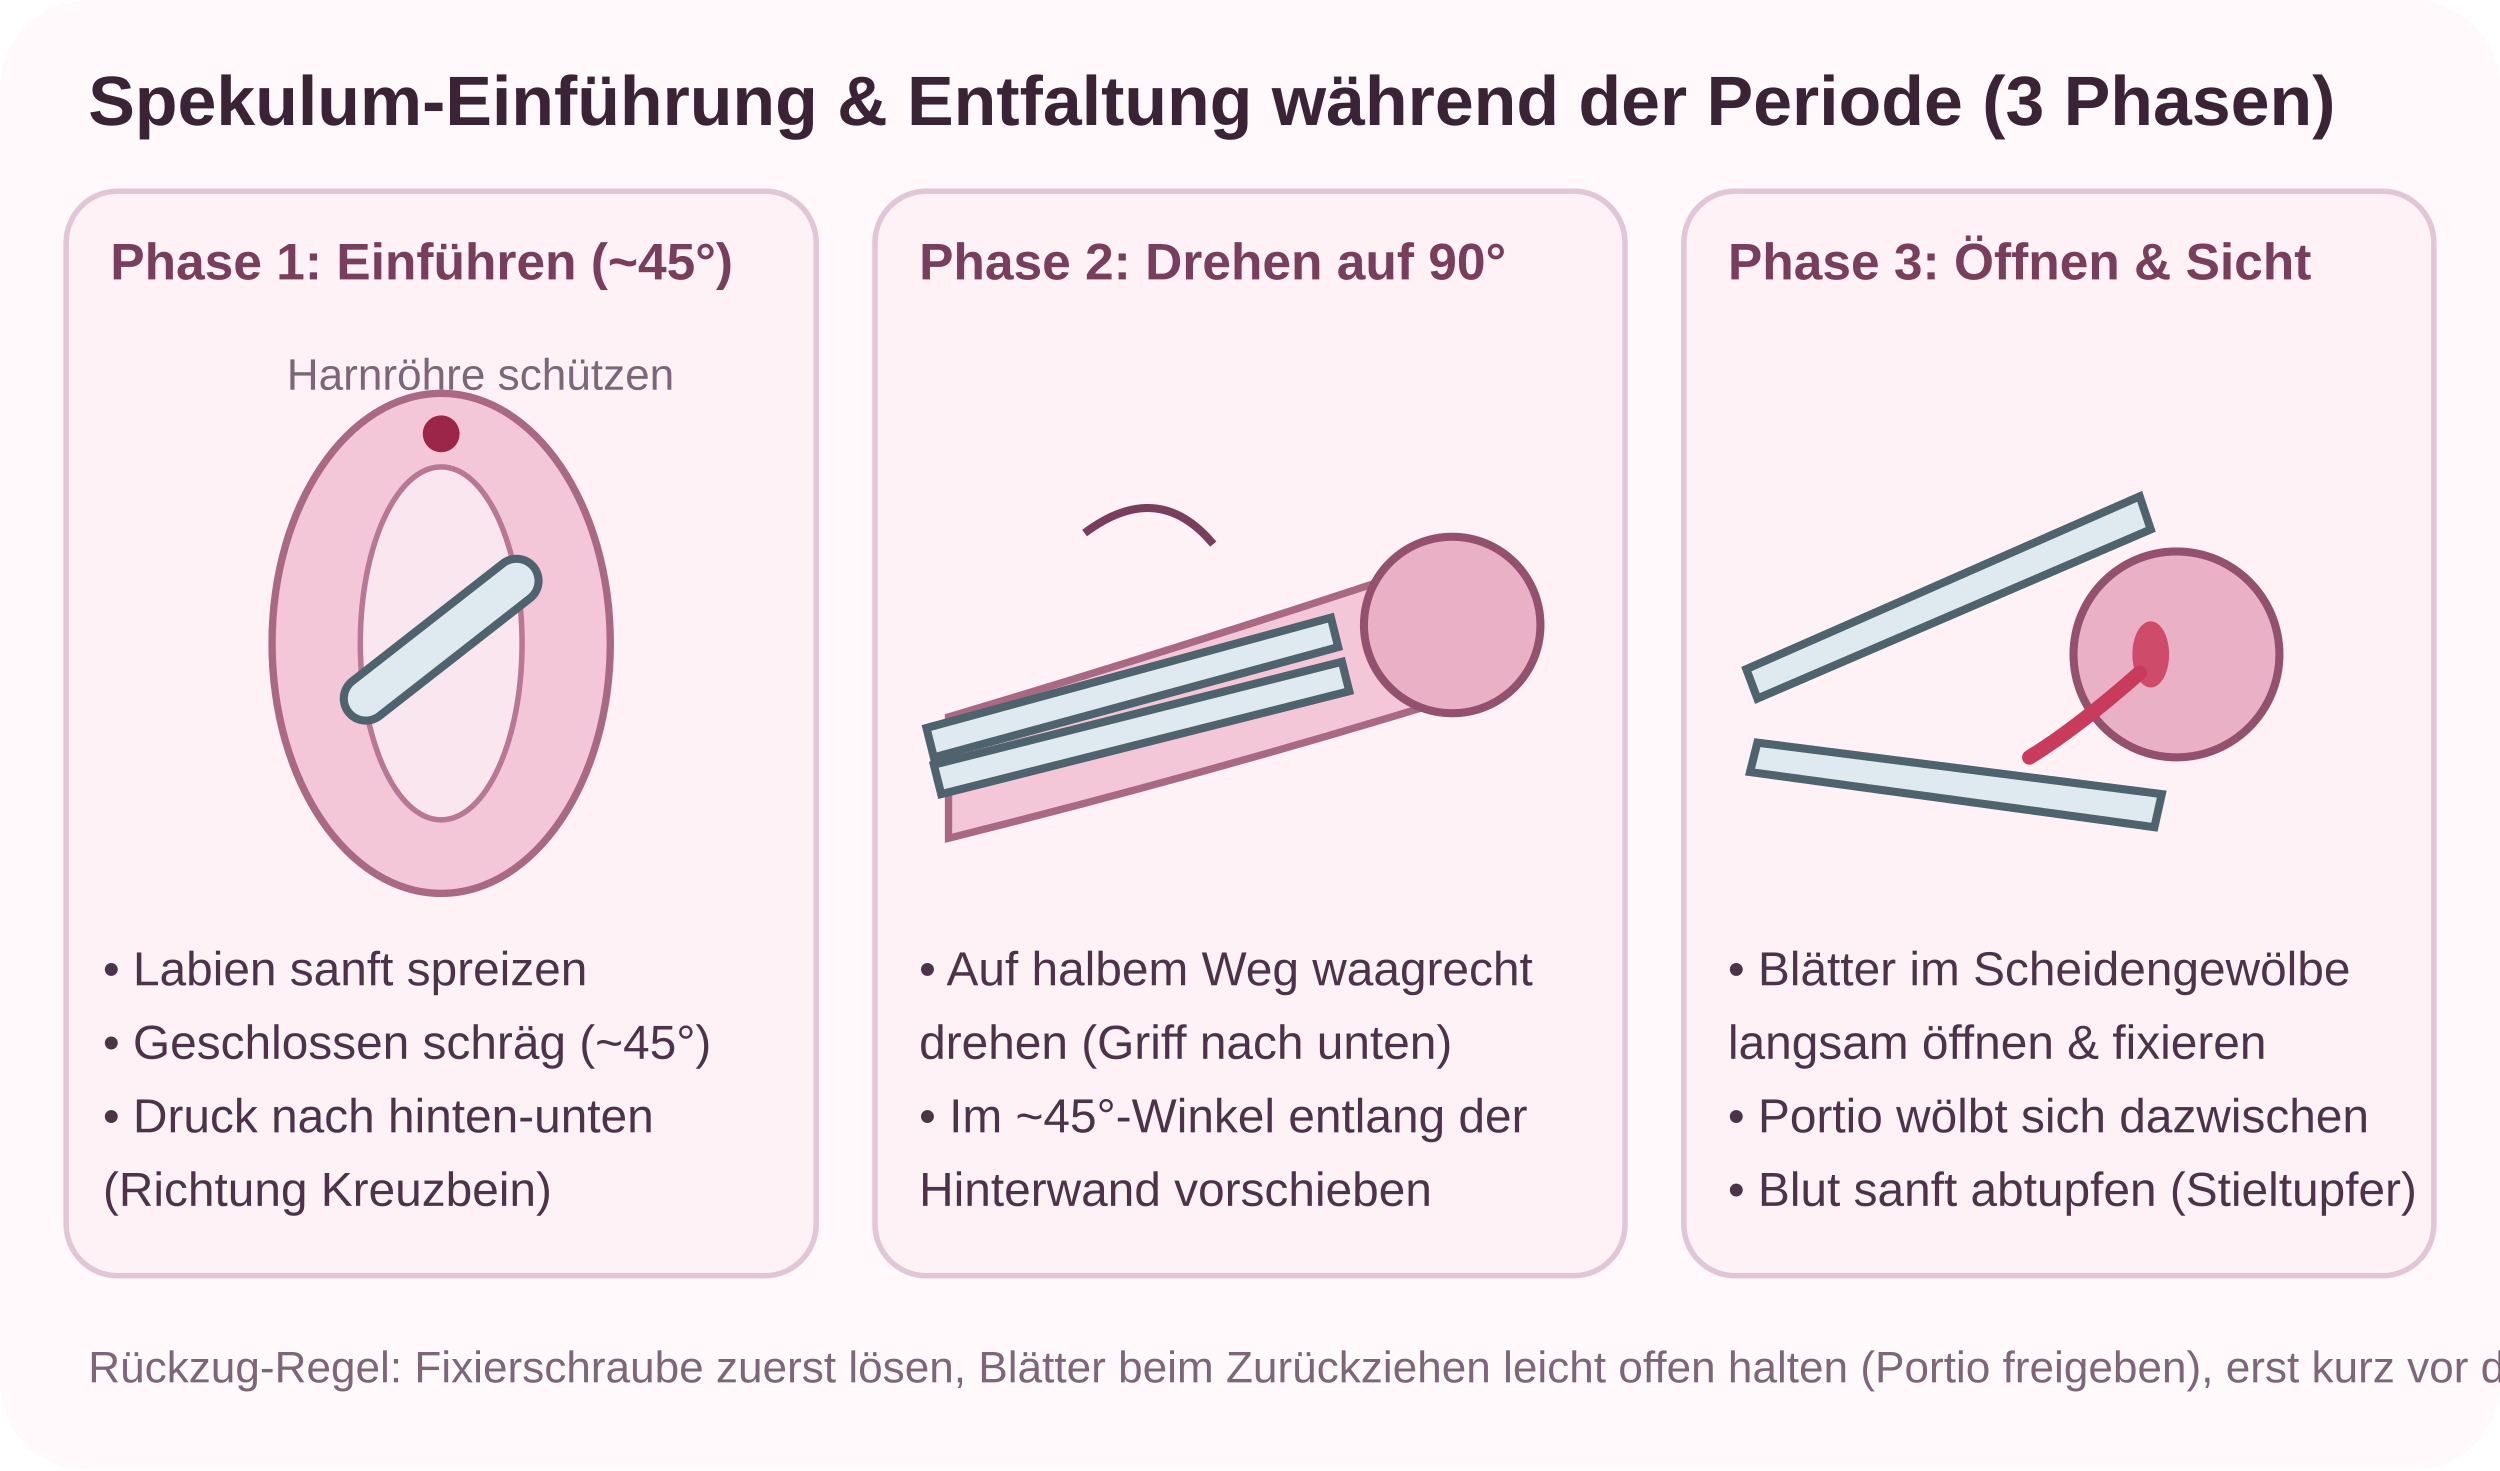
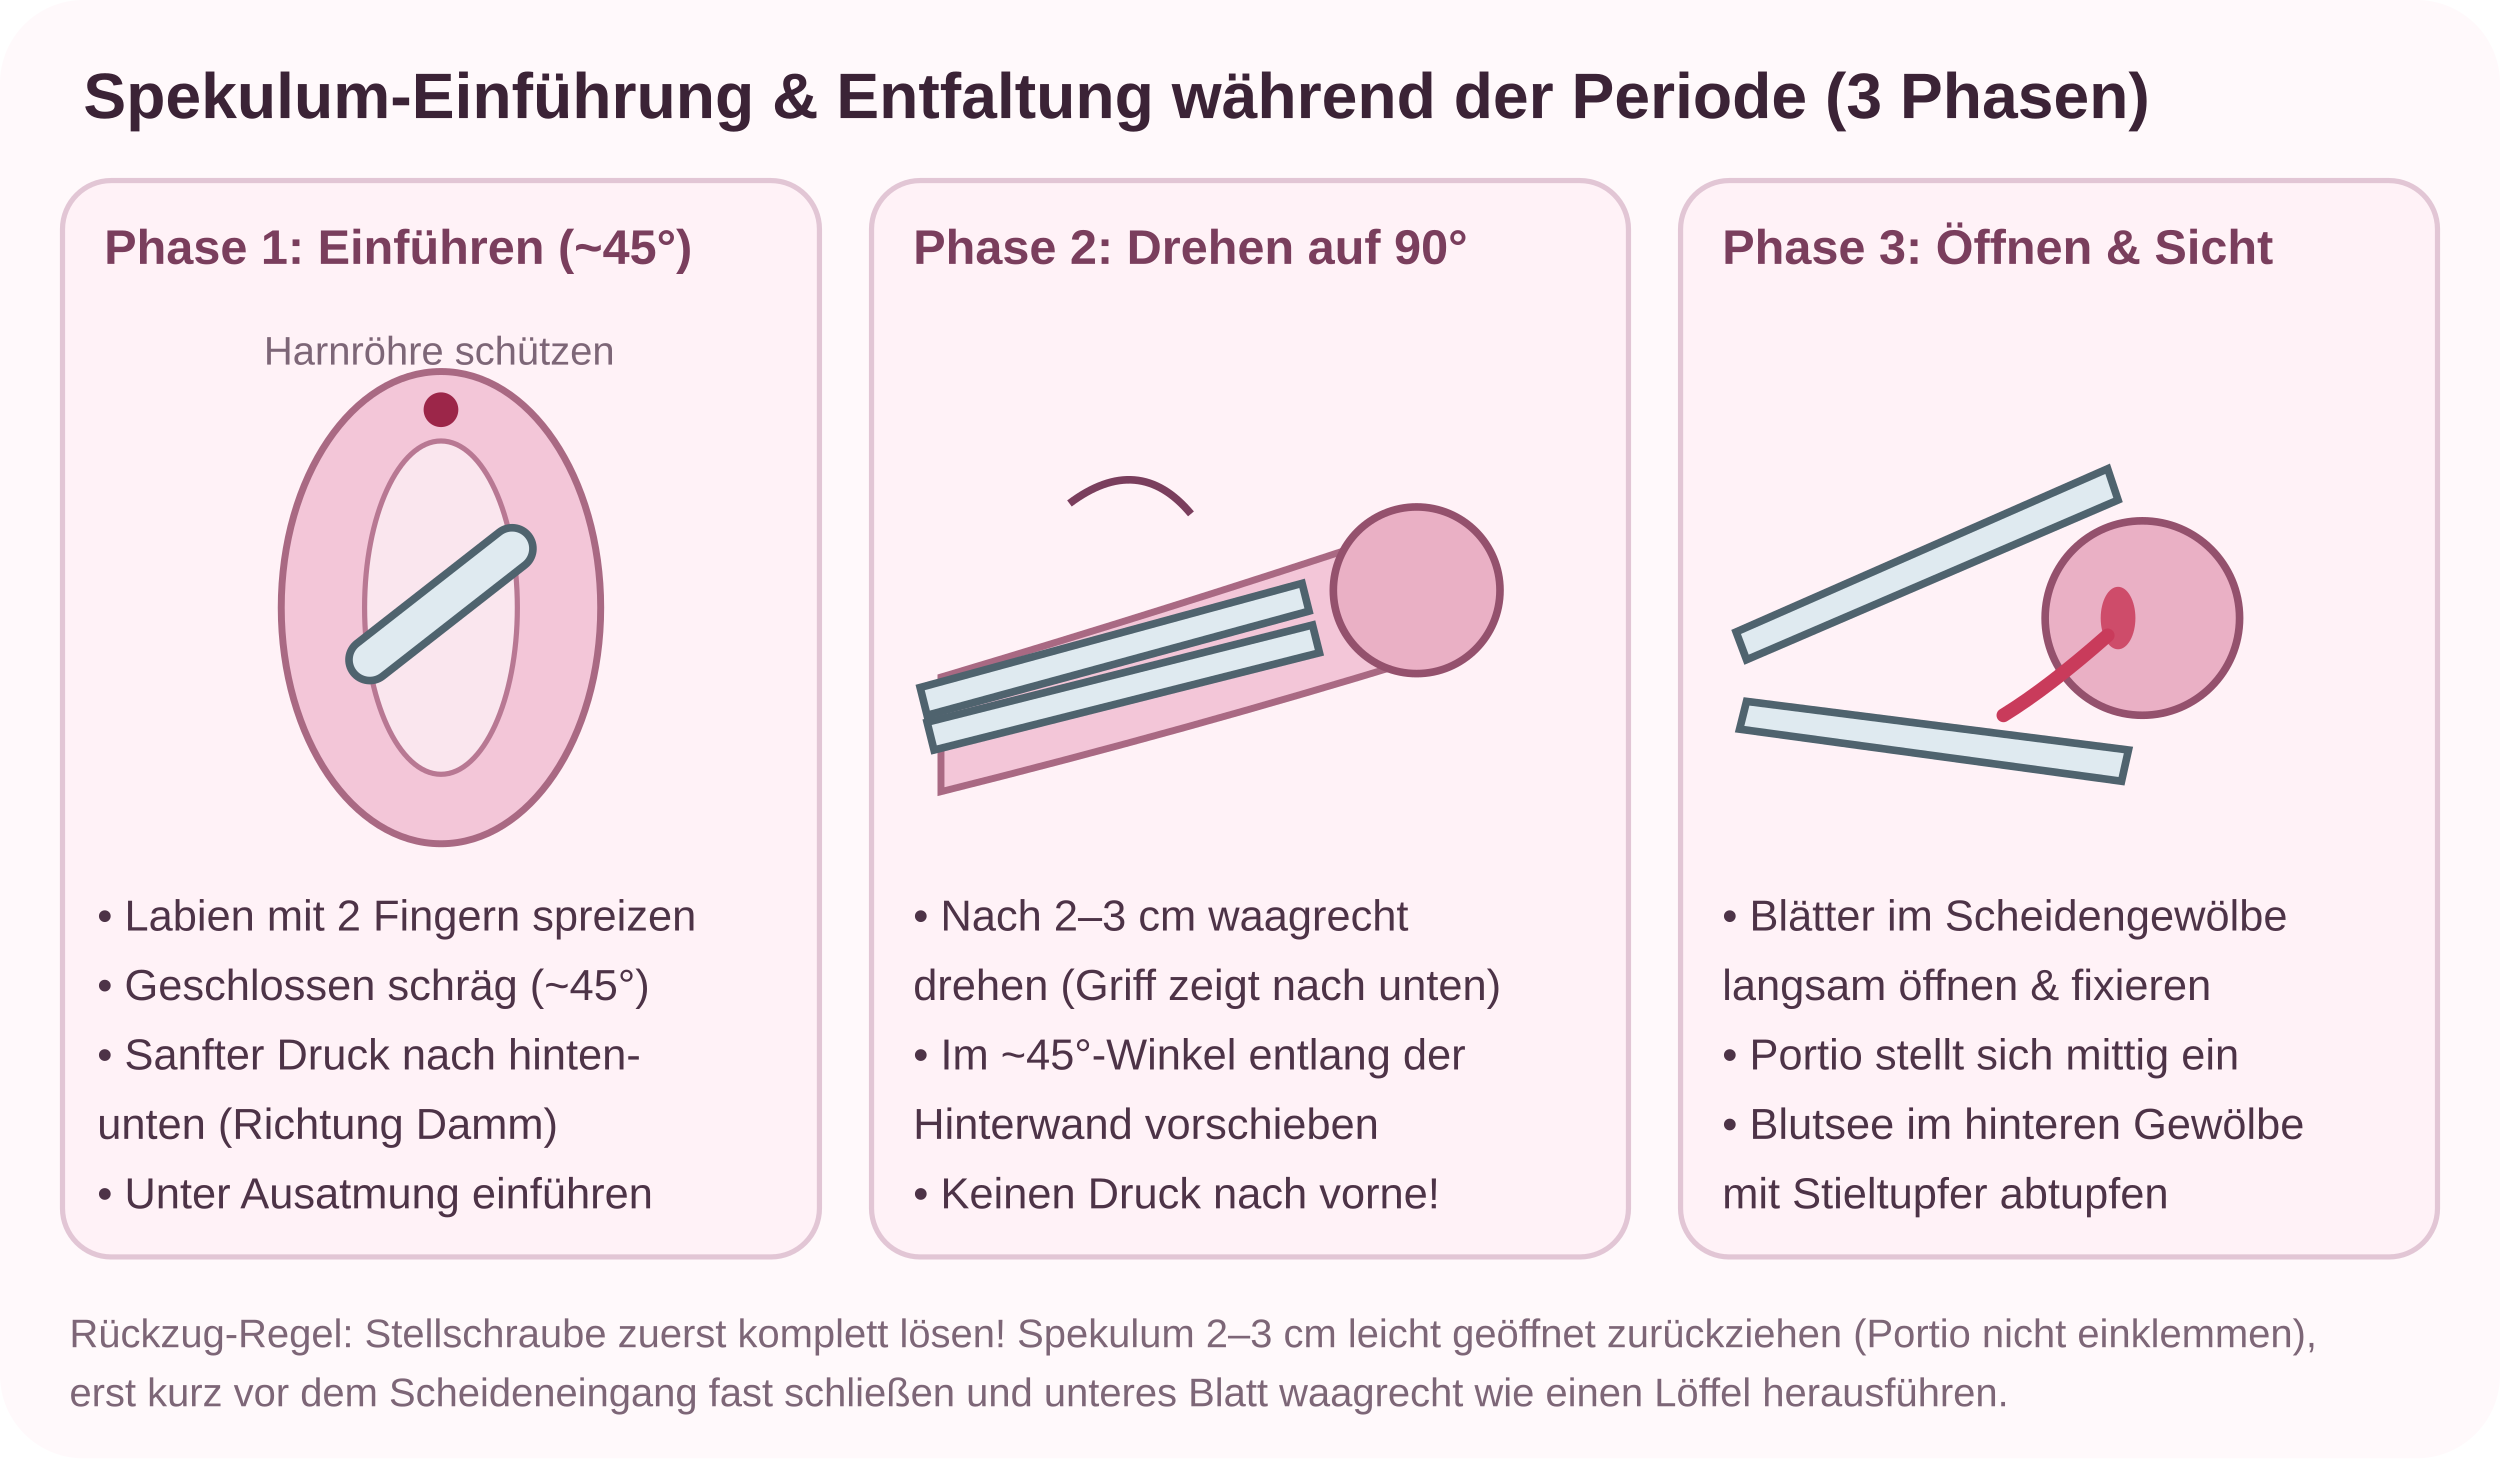
- <svg xmlns="http://www.w3.org/2000/svg" viewBox="0 0 680 400" role="img">
-   <rect width="680" height="400" rx="24" fill="#fff9fb" />
+ <svg xmlns="http://www.w3.org/2000/svg" viewBox="0 0 720 420" role="img">
+   <rect width="720" height="420" rx="24" fill="#fff9fb" />
  <style>
-     text{font:13px Arial,sans-serif;fill:#4d3347}
-     .title{font:bold 19px Arial,sans-serif;fill:#3b2336}
+     text{font:12.5px Arial,sans-serif;fill:#4d3347}
+     .title{font:bold 18.5px Arial,sans-serif;fill:#3b2336}
    .step{font:bold 14px Arial,sans-serif;fill:#7a3e5d}
-     .minor{font-size:12px;fill:#7d6677}
+     .minor{font-size:11.5px;fill:#7d6677}
    .tissue{fill:#f3c6d8;stroke:#a96983;stroke-width:2}
    .uterus{fill:#eab0c5;stroke:#94516d;stroke-width:2.2}
    .spec{fill:#dfeaf0;stroke:#4f636e;stroke-width:2.2}
    .blood{fill:#c93b5b;opacity:0.85}
  </style>
  <text x="24" y="34" class="title">Spekulum-Einführung &amp; Entfaltung während der Periode (3 Phasen)</text>
-   <rect x="18" y="52" width="204" height="295" rx="14" fill="#fff2f7" stroke="#e2c6d5" stroke-width="1.5" />
+   <rect x="18" y="52" width="218" height="310" rx="14" fill="#fff2f7" stroke="#e2c6d5" stroke-width="1.5" />
  <text x="30" y="76" class="step">Phase 1: Einführen (~45°)</text>
-   <ellipse cx="120" cy="175" rx="46" ry="68" class="tissue" />
-   <ellipse cx="120" cy="175" rx="22" ry="48" fill="#fae6ee" stroke="#b87893" stroke-width="1.5" />
-   <circle cx="120" cy="118" r="5" fill="#9c2649" />
-   <text x="78" y="106" class="minor">Harnröhre schützen</text>
-   <rect x="88" y="168" width="64" height="12" rx="6" transform="rotate(-38 120 174)" class="spec" />
-   <text x="28" y="268">• Labien sanft spreizen</text>
+   <ellipse cx="127" cy="175" rx="46" ry="68" class="tissue" />
+   <ellipse cx="127" cy="175" rx="22" ry="48" fill="#fae6ee" stroke="#b87893" stroke-width="1.5" />
+   <circle cx="127" cy="118" r="5" fill="#9c2649" />
+   <text x="76" y="105" class="minor">Harnröhre schützen</text>
+   <rect x="95" y="168" width="64" height="12" rx="6" transform="rotate(-38 127 174)" class="spec" />
+   <text x="28" y="268">• Labien mit 2 Fingern spreizen</text>
  <text x="28" y="288">• Geschlossen schräg (~45°)</text>
-   <text x="28" y="308">• Druck nach hinten-unten</text>
-   <text x="28" y="328">  (Richtung Kreuzbein)</text>
-   <rect x="238" y="52" width="204" height="295" rx="14" fill="#fff2f7" stroke="#e2c6d5" stroke-width="1.5" />
-   <text x="250" y="76" class="step">Phase 2: Drehen auf 90°</text>
-   <path d="M258 195 Q325 175 385 155 L395 190 Q330 210 258 228 Z" class="tissue" />
-   <circle cx="395" cy="170" r="24" class="uterus" />
-   <path d="M252 198 L362 168 L364 176 L254 206 Z" class="spec" />
-   <path d="M254 208 L365 180 L367 188 L256 216 Z" class="spec" />
-   <path d="M295 145 Q315 130 330 148" fill="none" stroke="#7a3e5d" stroke-width="2.2" />
-   <text x="250" y="268">• Auf halbem Weg waagrecht</text>
-   <text x="250" y="288">  drehen (Griff nach unten)</text>
-   <text x="250" y="308">• Im ~45°-Winkel entlang der</text>
-   <text x="250" y="328">  Hinterwand vorschieben</text>
-   <rect x="458" y="52" width="204" height="295" rx="14" fill="#fff2f7" stroke="#e2c6d5" stroke-width="1.5" />
-   <text x="470" y="76" class="step">Phase 3: Öffnen &amp; Sicht</text>
-   <path d="M475 182 L582 135 L585 144 L478 190 Z" class="spec" />
-   <path d="M478 202 L588 216 L586 225 L476 210 Z" class="spec" />
-   <circle cx="592" cy="178" r="28" class="uterus" />
-   <ellipse cx="585" cy="178" rx="5" ry="9" class="blood" />
-   <path d="M582 183 Q565 198 552 206" stroke="#c93b5b" stroke-width="4" fill="none" stroke-linecap="round" />
-   <text x="470" y="268">• Blätter im Scheidengewölbe</text>
-   <text x="470" y="288">  langsam öffnen &amp; fixieren</text>
-   <text x="470" y="308">• Portio wölbt sich dazwischen</text>
-   <text x="470" y="328">• Blut sanft abtupfen (Stieltupfer)</text>
-   <text x="24" y="376" class="minor">Rückzug-Regel: Fixierschraube zuerst lösen, Blätter beim Zurückziehen leicht offen halten (Portio freigeben), erst kurz vor dem Scheideneingang schließen.</text>
+   <text x="28" y="308">• Sanfter Druck nach hinten-</text>
+   <text x="28" y="328">  unten (Richtung Damm)</text>
+   <text x="28" y="348">• Unter Ausatmung einführen</text>
+   <rect x="251" y="52" width="218" height="310" rx="14" fill="#fff2f7" stroke="#e2c6d5" stroke-width="1.5" />
+   <text x="263" y="76" class="step">Phase 2: Drehen auf 90°</text>
+   <path d="M271 195 Q338 175 398 155 L408 190 Q343 210 271 228 Z" class="tissue" />
+   <circle cx="408" cy="170" r="24" class="uterus" />
+   <path d="M265 198 L375 168 L377 176 L267 206 Z" class="spec" />
+   <path d="M267 208 L378 180 L380 188 L269 216 Z" class="spec" />
+   <path d="M308 145 Q328 130 343 148" fill="none" stroke="#7a3e5d" stroke-width="2.2" />
+   <text x="263" y="268">• Nach 2–3 cm waagrecht</text>
+   <text x="263" y="288">  drehen (Griff zeigt nach unten)</text>
+   <text x="263" y="308">• Im ~45°-Winkel entlang der</text>
+   <text x="263" y="328">  Hinterwand vorschieben</text>
+   <text x="263" y="348">• Keinen Druck nach vorne!</text>
+   <rect x="484" y="52" width="218" height="310" rx="14" fill="#fff2f7" stroke="#e2c6d5" stroke-width="1.5" />
+   <text x="496" y="76" class="step">Phase 3: Öffnen &amp; Sicht</text>
+   <path d="M500 182 L607 135 L610 144 L503 190 Z" class="spec" />
+   <path d="M503 202 L613 216 L611 225 L501 210 Z" class="spec" />
+   <circle cx="617" cy="178" r="28" class="uterus" />
+   <ellipse cx="610" cy="178" rx="5" ry="9" class="blood" />
+   <path d="M607 183 Q590 198 577 206" stroke="#c93b5b" stroke-width="4" fill="none" stroke-linecap="round" />
+   <text x="496" y="268">• Blätter im Scheidengewölbe</text>
+   <text x="496" y="288">  langsam öffnen &amp; fixieren</text>
+   <text x="496" y="308">• Portio stellt sich mittig ein</text>
+   <text x="496" y="328">• Blutsee im hinteren Gewölbe</text>
+   <text x="496" y="348">  mit Stieltupfer abtupfen</text>
+   <text x="20" y="388" class="minor">Rückzug-Regel: Stellschraube zuerst komplett lösen! Spekulum 2–3 cm leicht geöffnet zurückziehen (Portio nicht einklemmen),</text>
+   <text x="20" y="405" class="minor">erst kurz vor dem Scheideneingang fast schließen und unteres Blatt waagrecht wie einen Löffel herausführen.</text>
</svg>
